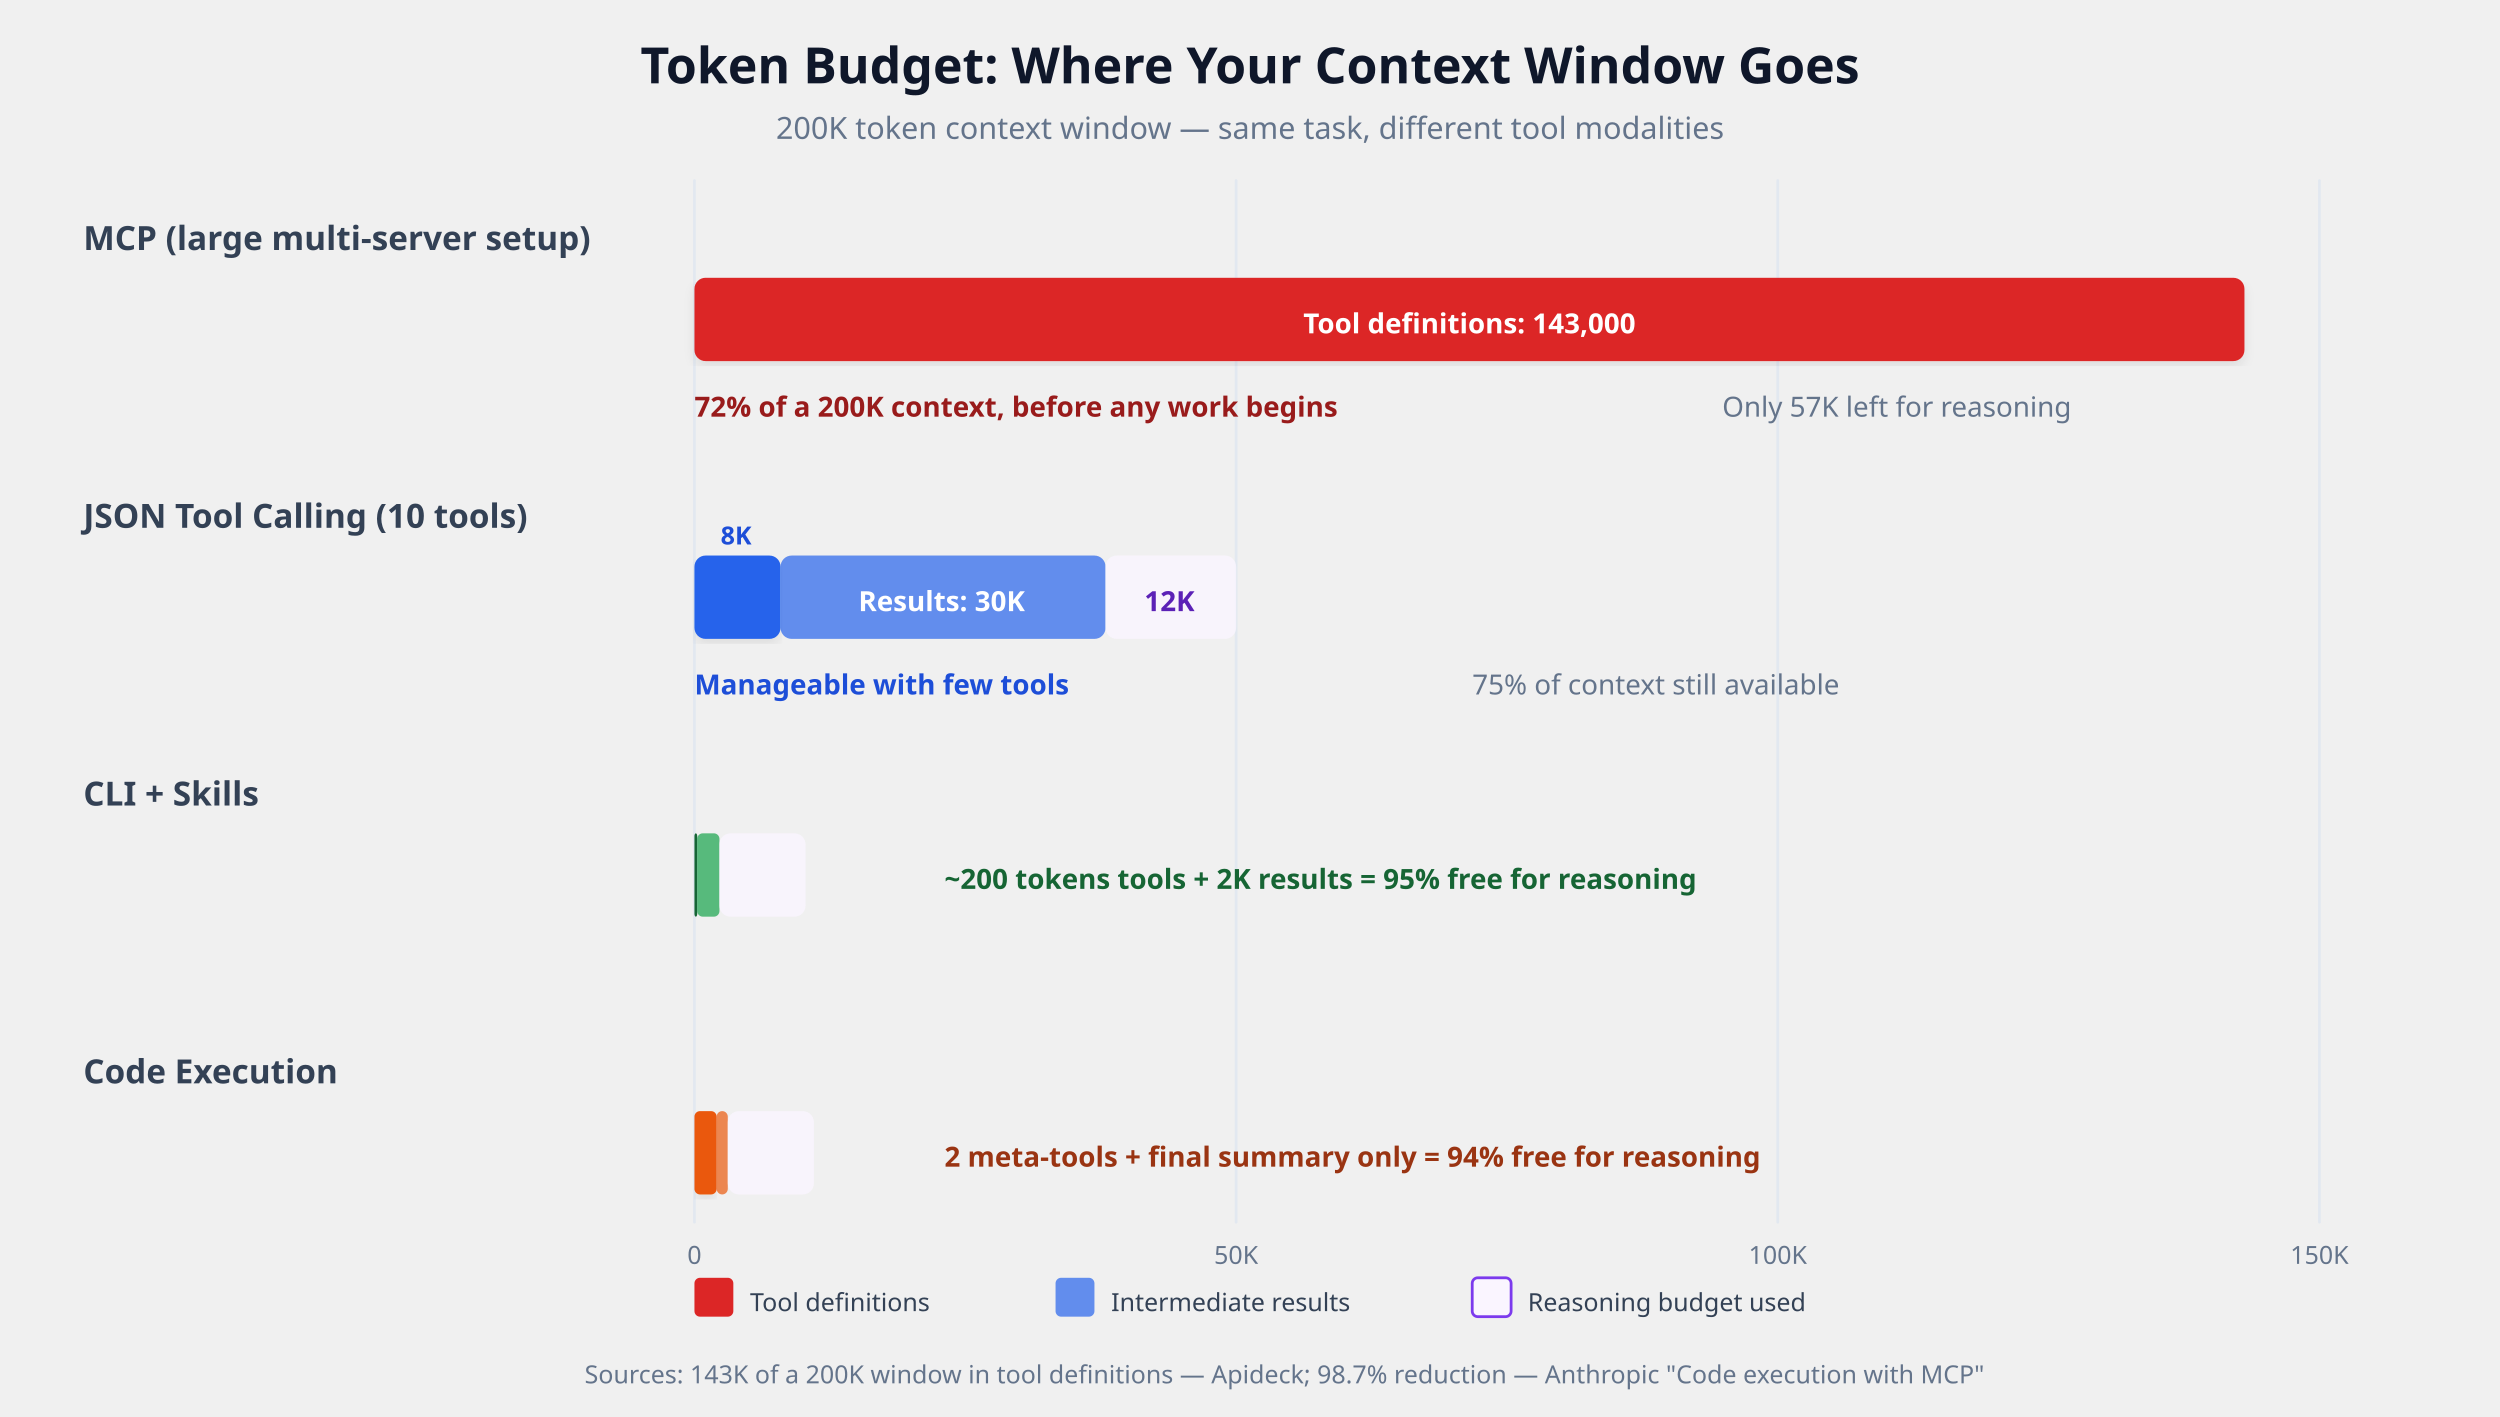
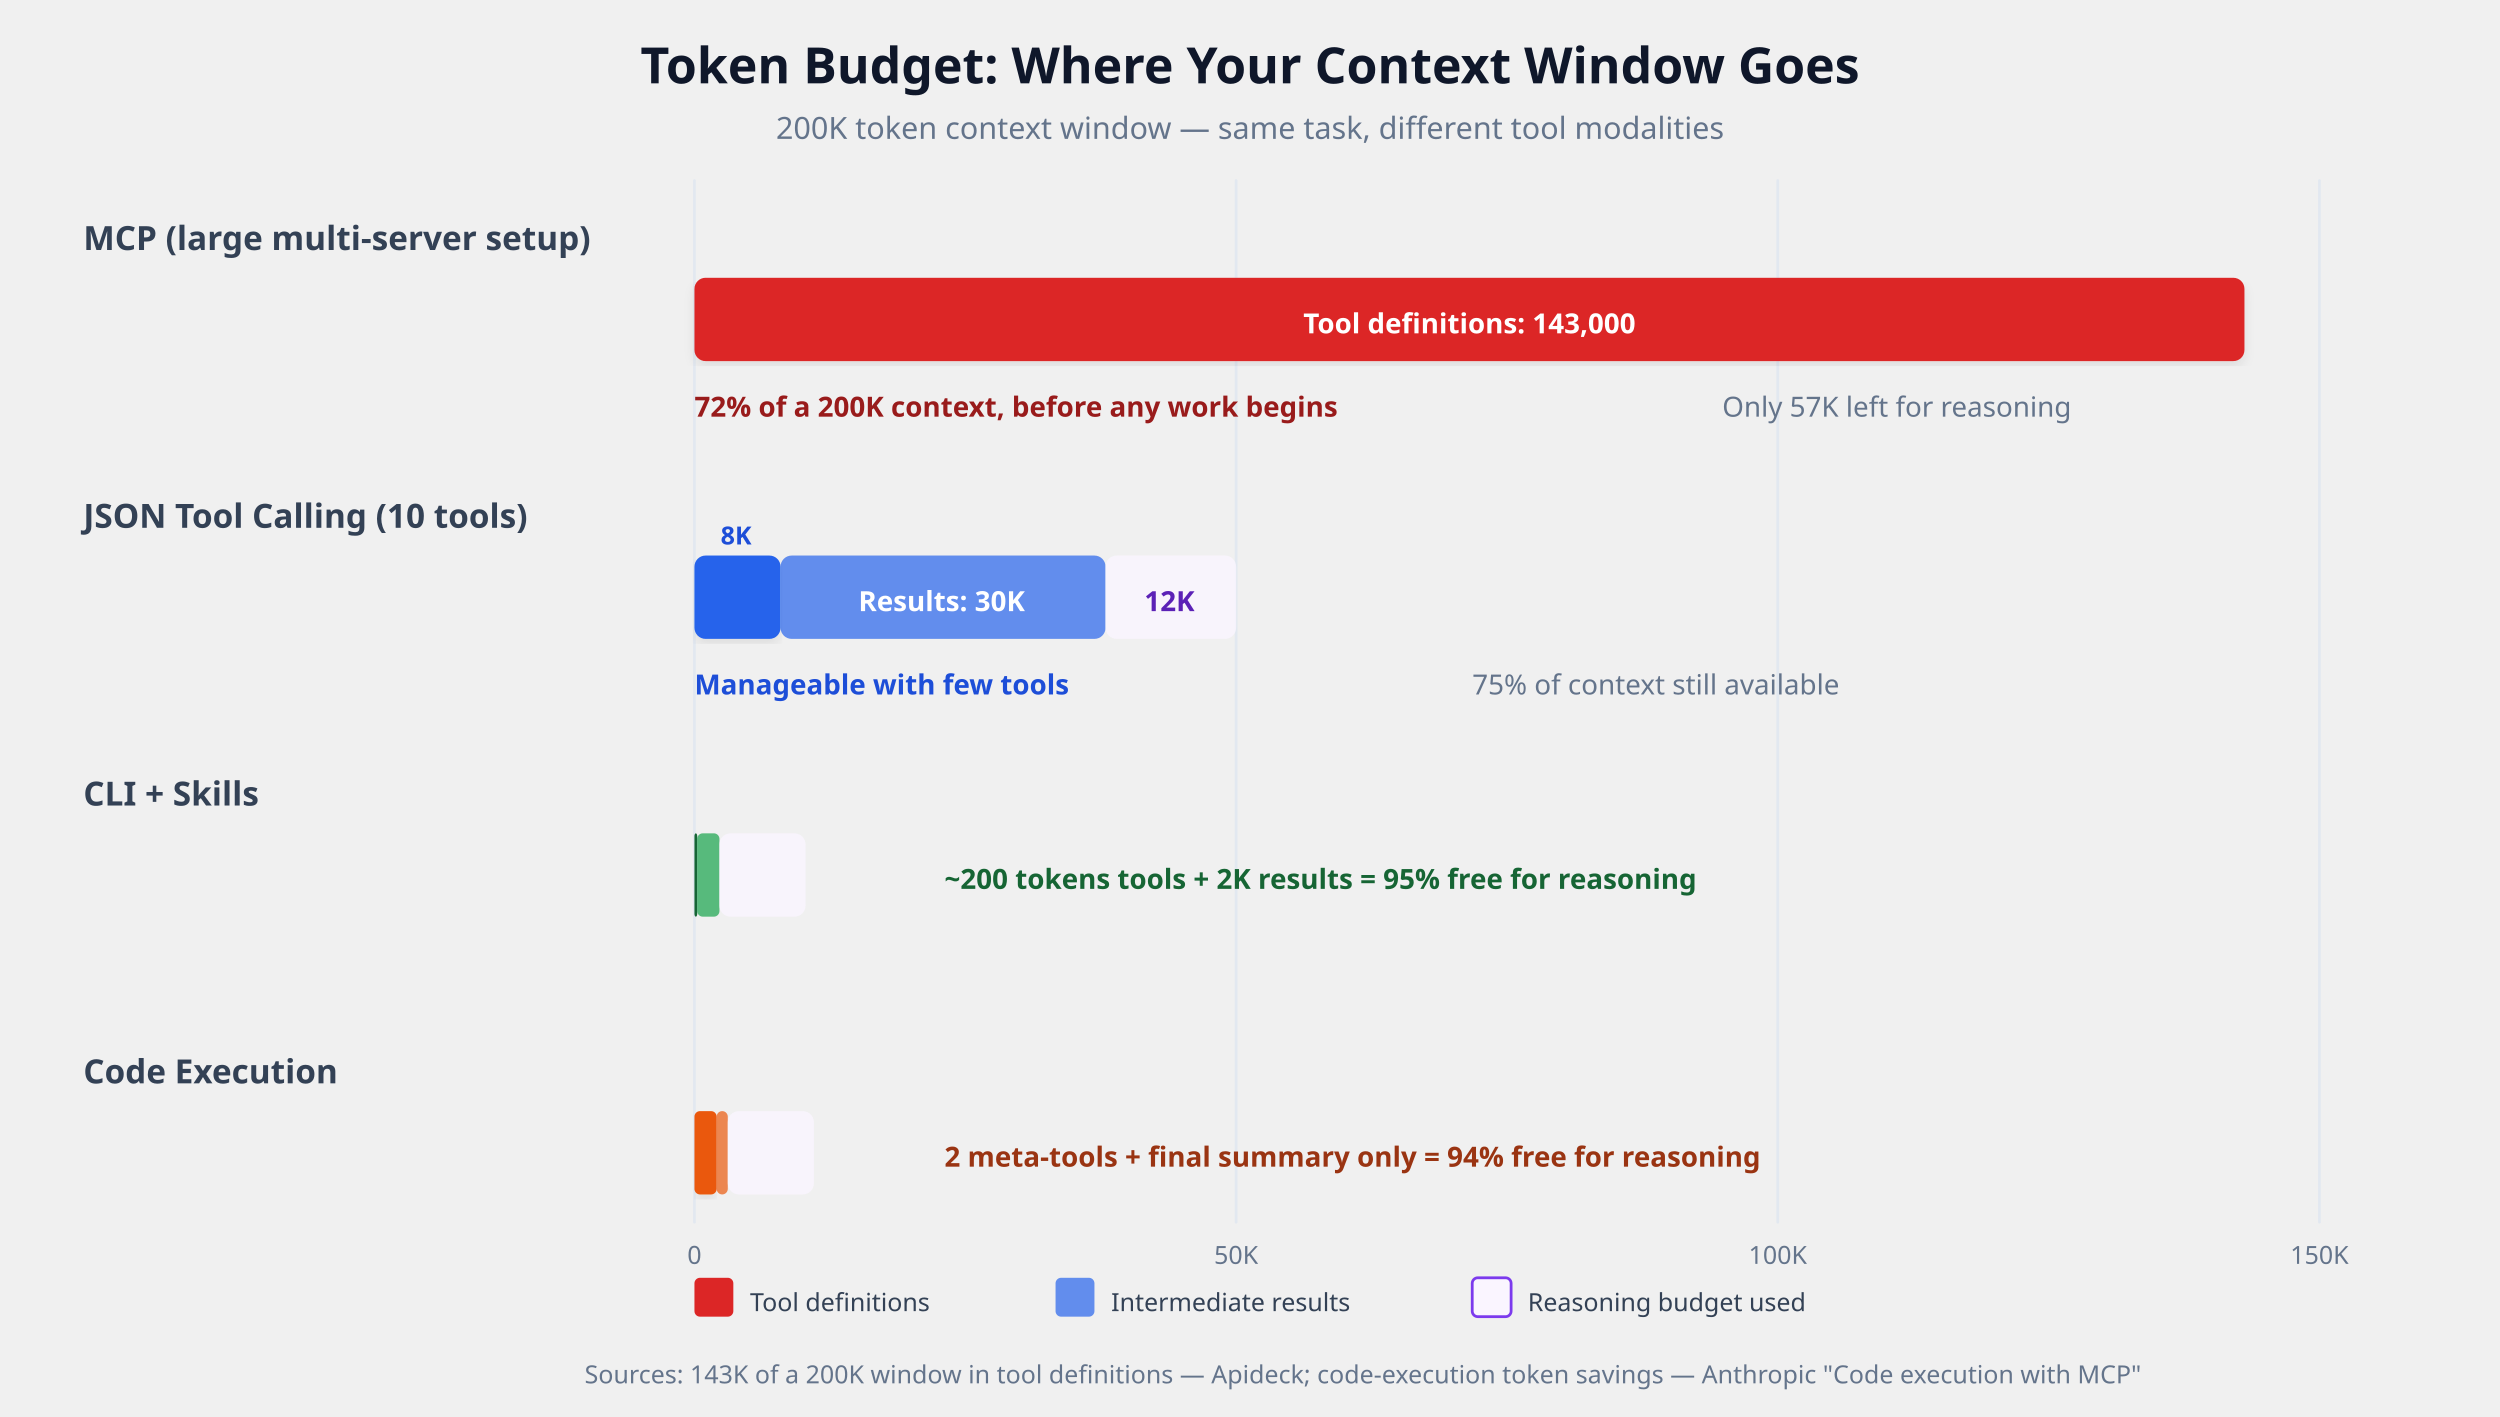
<svg xmlns="http://www.w3.org/2000/svg" viewBox="0 0 900 510" font-family="'Segoe UI', system-ui, -apple-system, sans-serif" role="img" aria-label="Token Overhead Comparison" data-visual-system="evidence-plate-v1" preserveAspectRatio="xMidYMid meet" shape-rendering="geometricPrecision" text-rendering="geometricPrecision">
  <defs>
    <filter id="shadowB" x="-2%" y="-2%" width="104%" height="108%">
      <feDropShadow dx="0" dy="2" stdDeviation="2" flood-opacity="0.08" />
    </filter>
  </defs>
  <style data-visual-system="evidence-plate-v1">
    * { animation: none !important; }
    .anim-box, .bar, .bar-text, .seq-item, .t-box, .flow { opacity: 1 !important; transform: none !important; }
    path, line, polyline { stroke-linecap: round; stroke-linejoin: round; }
  </style>
  <text y="30" text-anchor="middle" font-size="18" font-weight="700" fill="#0f172a" x="450">Token Budget: Where Your Context Window Goes</text>
  <text y="50" text-anchor="middle" font-size="11" fill="#64748b" x="450">200K token context window — same task, different tool modalities</text>
  <text y="90" font-size="12" font-weight="600" fill="#334155" x="30">MCP (large multi-server setup)</text>
  <text y="190" font-size="12" font-weight="600" fill="#334155" x="30">JSON Tool Calling (10 tools)</text>
  <text y="290" font-size="12" font-weight="600" fill="#334155" x="30">CLI + Skills</text>
  <text y="390" font-size="12" font-weight="600" fill="#334155" x="30">Code Execution</text>
  <line x1="250" y1="65" x2="250" y2="440" stroke="#e2e8f0" stroke-width="1" />
  <line x1="445" y1="65" x2="445" y2="440" stroke="#e2e8f0" stroke-width="1" />
  <line x1="640" y1="65" x2="640" y2="440" stroke="#e2e8f0" stroke-width="1" />
  <line x1="835" y1="65" x2="835" y2="440" stroke="#e2e8f0" stroke-width="1" />
  <text y="455" text-anchor="middle" font-size="9" fill="#64748b" x="250">0</text>
  <text y="455" text-anchor="middle" font-size="9" fill="#64748b" x="445">50K</text>
  <text y="455" text-anchor="middle" font-size="9" fill="#64748b" x="640">100K</text>
  <text y="455" text-anchor="middle" font-size="9" fill="#64748b" x="835">150K</text>
  <rect x="250" y="100" width="558" height="30" rx="4" fill="#dc2626" filter="url(#shadowB)" />
  <text y="120" text-anchor="middle" font-size="10" font-weight="600" fill="#ffffff" x="529">Tool definitions: 143,000</text>
  <text y="150" font-size="10" fill="#991b1b" font-weight="600" x="250">72% of a 200K context, before any work begins</text>
  <text y="150" font-size="10" fill="#64748b" x="620">Only 57K left for reasoning</text>
  <rect x="250" y="200" width="31" height="30" rx="4" fill="#2563eb" filter="url(#shadowB)" />
  <rect x="281" y="200" width="117" height="30" rx="4" fill="#2563eb" opacity="0.7" />
  <rect x="398" y="200" width="47" height="30" rx="4" fill="#faf5ff" opacity="0.8" />
  <text y="196" text-anchor="middle" font-size="9" fill="#1d4ed8" font-weight="600" x="265">8K</text>
  <text y="220" text-anchor="middle" font-size="10" font-weight="600" fill="#ffffff" x="339">Results: 30K</text>
  <text y="220" text-anchor="middle" font-size="10" font-weight="600" fill="#5b21b6" x="421">12K</text>
  <text y="250" font-size="10" fill="#1d4ed8" font-weight="600" x="250">Manageable with few tools</text>
  <text y="250" font-size="10" fill="#64748b" x="530">75% of context still available</text>
  <rect x="250" y="300" width="1" height="30" rx="1" fill="#166534" filter="url(#shadowB)" />
  <rect x="251" y="300" width="8" height="30" rx="2" fill="#16a34a" opacity="0.7" />
  <rect x="259" y="300" width="31" height="30" rx="4" fill="#faf5ff" opacity="0.8" />
  <text y="320" font-size="10" fill="#166534" font-weight="600" x="340">~200 tokens tools + 2K results = 95% free for reasoning</text>
  <rect x="250" y="400" width="8" height="30" rx="2" fill="#ea580c" filter="url(#shadowB)" />
  <rect x="258" y="400" width="4" height="30" rx="2" fill="#ea580c" opacity="0.7" />
  <rect x="262" y="400" width="31" height="30" rx="4" fill="#faf5ff" opacity="0.8" />
  <text y="420" font-size="10" fill="#9a3412" font-weight="600" x="340">2 meta-tools + final summary only = 94% free for reasoning</text>
  <rect x="250" y="460" width="14" height="14" rx="2" fill="#dc2626" />
  <text y="472" font-size="9" fill="#334155" x="270">Tool definitions</text>
  <rect x="380" y="460" width="14" height="14" rx="2" fill="#2563eb" opacity="0.7" />
  <text y="472" font-size="9" fill="#334155" x="400">Intermediate results</text>
  <rect x="530" y="460" width="14" height="14" rx="2" fill="#faf5ff" stroke="#7c3aed" stroke-width="1" />
  <text y="472" font-size="9" fill="#334155" x="550">Reasoning budget used</text>
-   <text y="498" font-size="9" fill="#64748b" x="250" transform="translate(-39.55 0.00)">Sources: 143K of a 200K window in tool definitions — Apideck; 98.7% reduction — Anthropic "Code execution with MCP"</text>
+   <text y="498" font-size="9" fill="#64748b" x="250" transform="translate(-39.55 0.00)">Sources: 143K of a 200K window in tool definitions — Apideck; code-execution token savings — Anthropic "Code execution with MCP"</text>
</svg>
